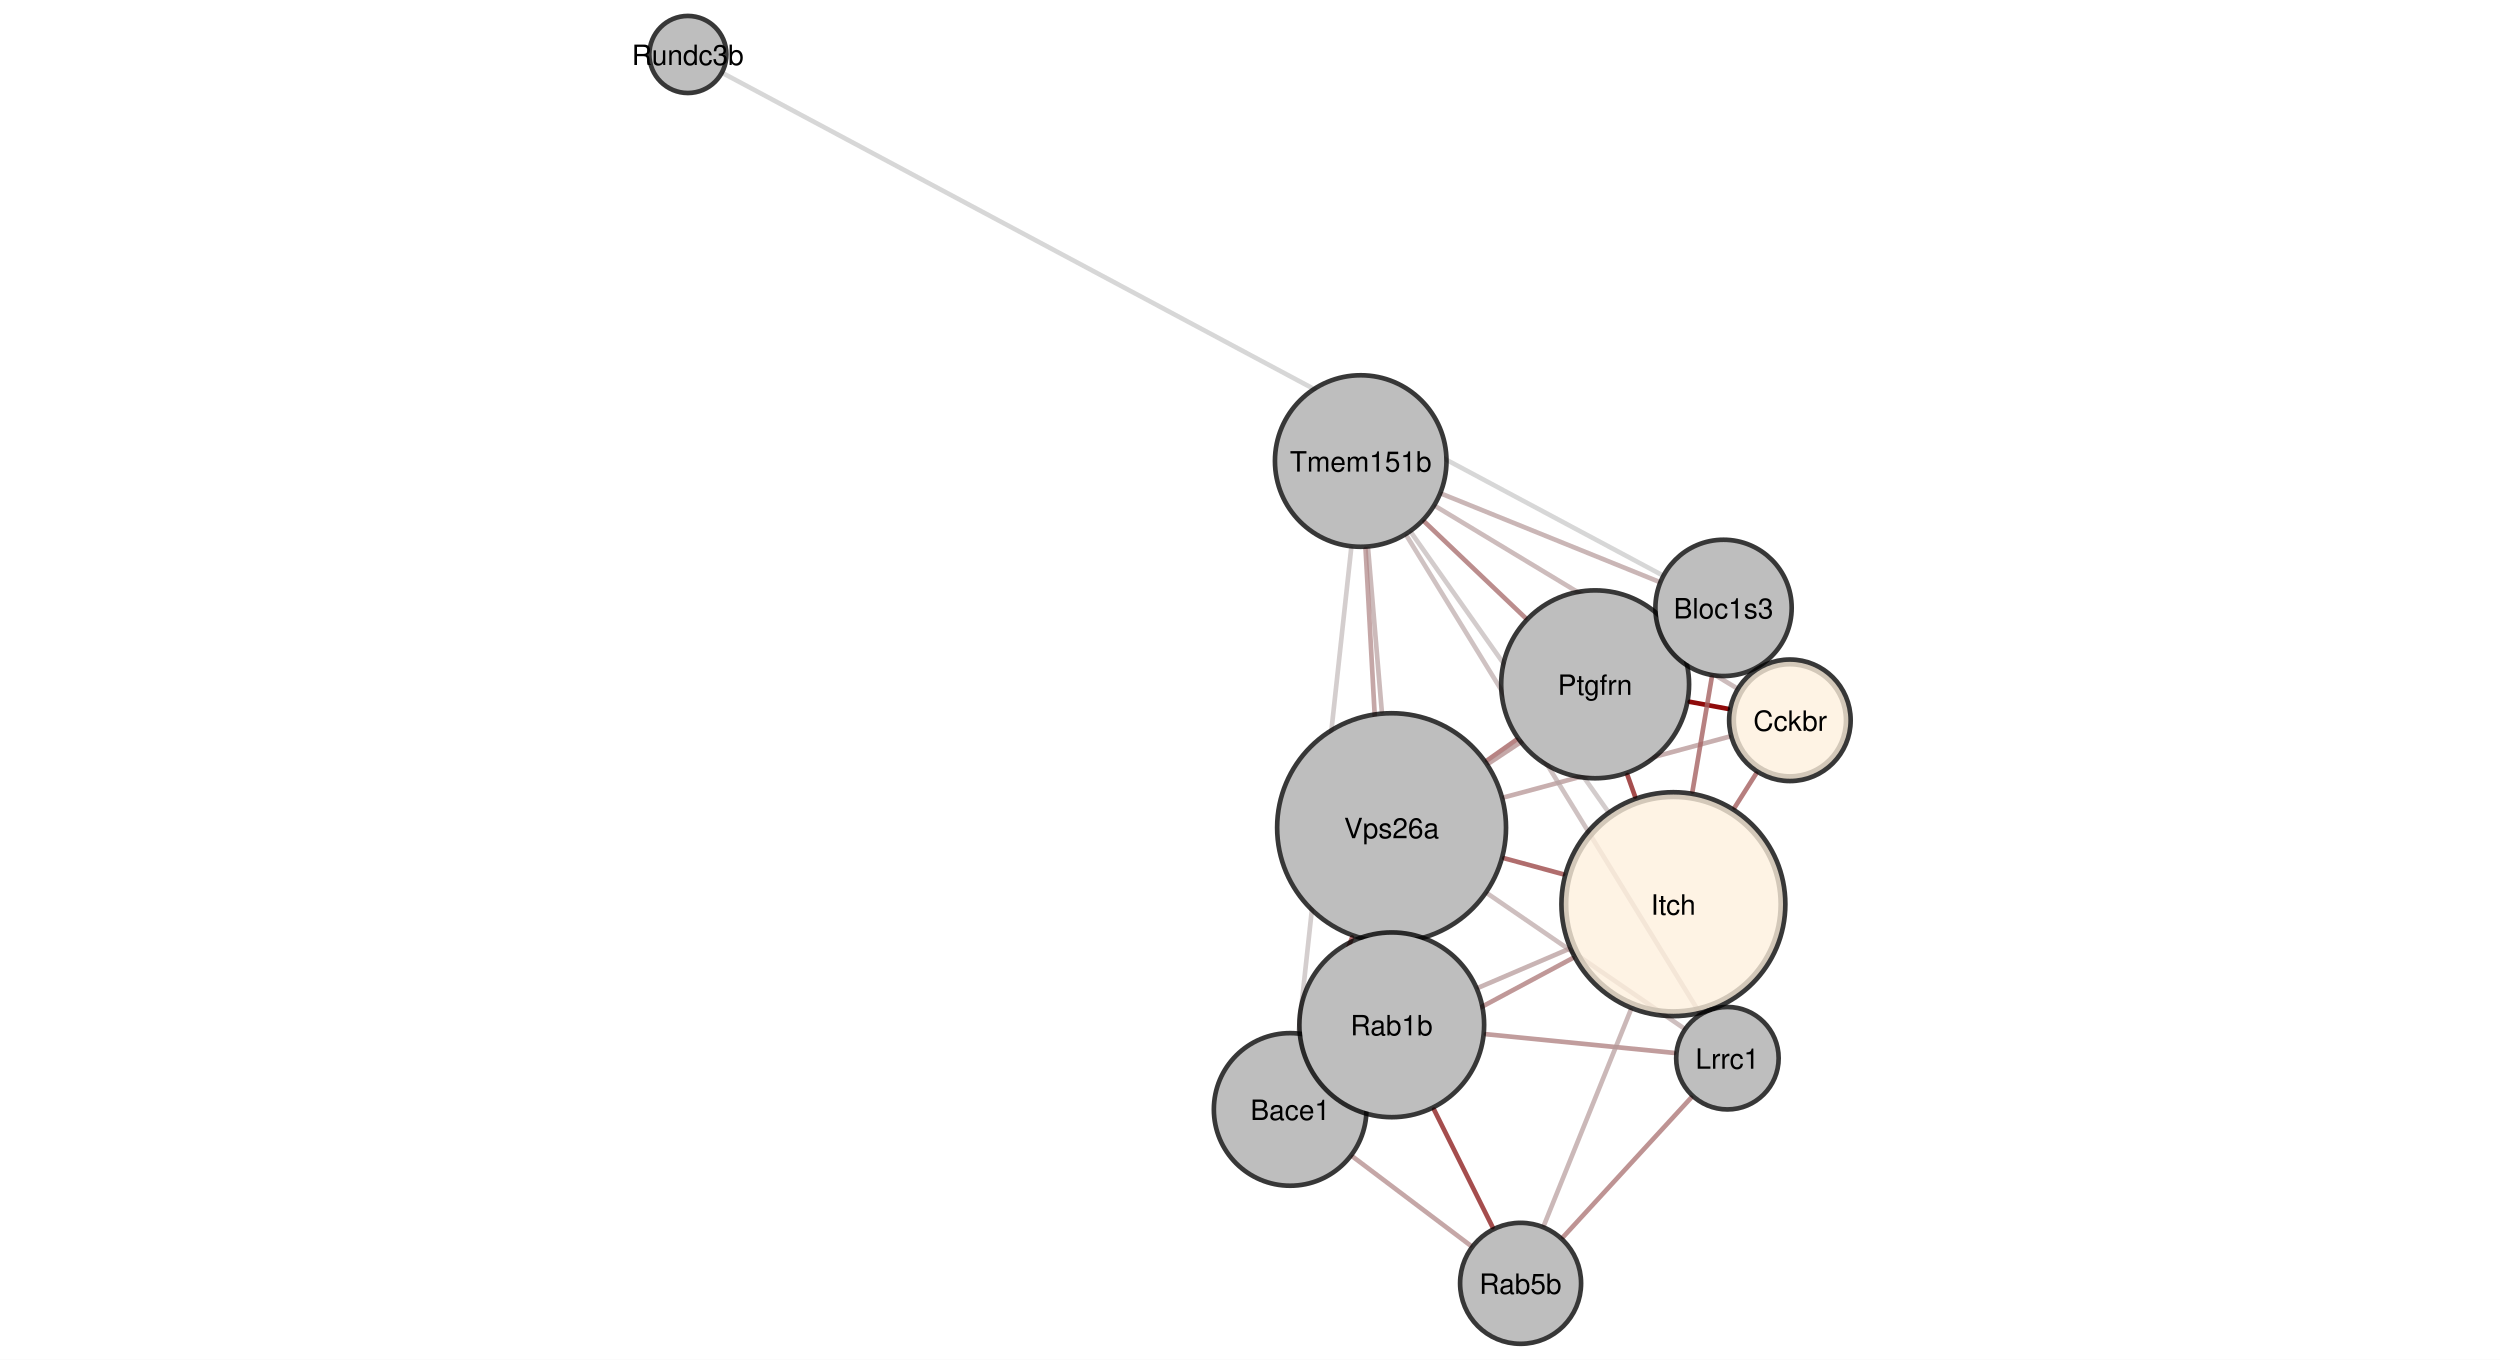
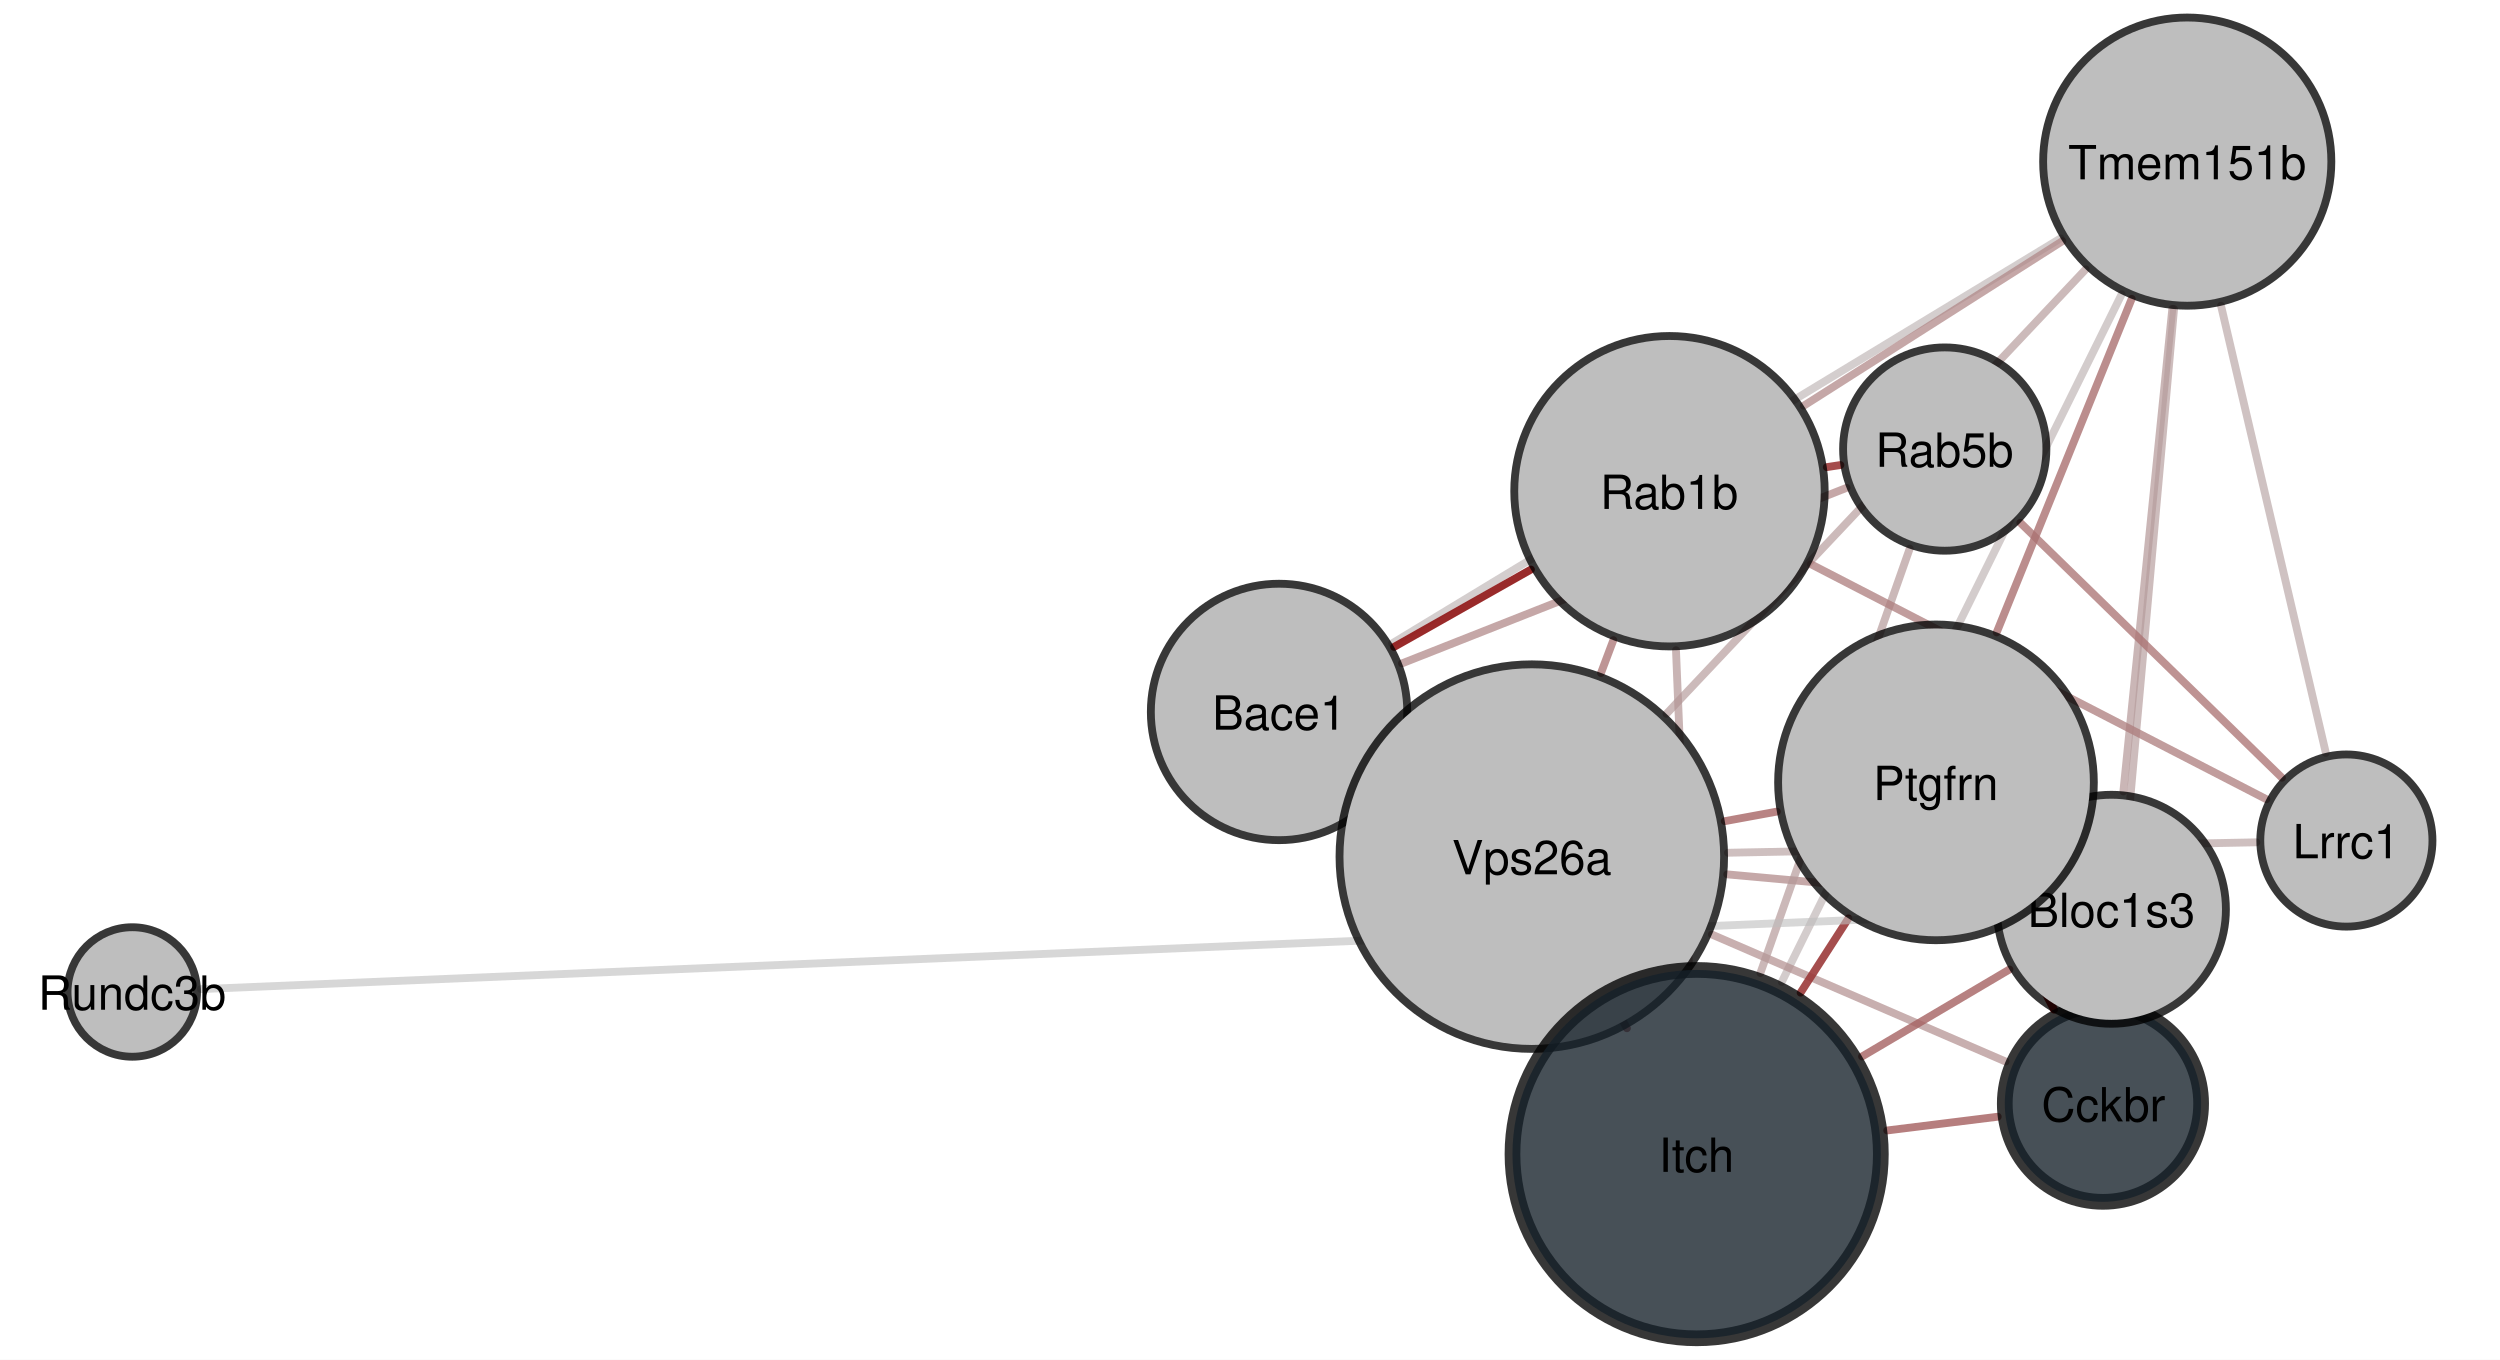
<svg xmlns="http://www.w3.org/2000/svg" version="1.1" baseProfile="full" x="0px" y="0px" width="877px" height="477px" viewBox="0 0 877 477">
  <g stroke-linejoin="miter" stroke-dashoffset="0" stroke-dasharray="none" stroke-width="1" stroke-miterlimit="10" stroke-linecap="square">
    <g fill-opacity="1" fill-rule="nonzero" stroke="none" fill="#ffffff">
      <path d="M 0 0 L 877 0 L 877 477 L 0 477 L 0 0 z" />
    </g>
-     <g transform="matrix(0.8192827, 0, 0, 0.8192827, 515.1033, 278.5868)">
+     <g transform="matrix(1.376596, 0, 0, 1.376596, 603.9496, 269.5548)">
+       <g stroke-linejoin="round" stroke-width="2" stroke-linecap="round" fill="none" stroke-opacity="0.69" stroke="#b39696">
+         <path d="M 114.845 -117.1 L 102.373 5.876" />
+       </g>
+     </g>
+     <g transform="matrix(1.376596, 0, 0, 1.376596, 603.9496, 269.5548)">
+       <g stroke-linejoin="round" stroke-width="2" stroke-linecap="round" fill="none" stroke-opacity="0.631" stroke="#bbb2b2">
+         <path d="M 86.391 -135.079 L -83.986 -31.836" />
+       </g>
+     </g>
+     <g transform="matrix(1.376596, 0, 0, 1.376596, 603.9496, 269.5548)">
+       <g stroke-linejoin="round" stroke-width="2" stroke-linecap="round" fill="none" stroke-opacity="0.678" stroke="#b59c9c">
+         <path d="M 115.289 -117.057 L 99.578 58.526" />
+       </g>
+     </g>
+     <g transform="matrix(1.376596, 0, 0, 1.376596, 603.9496, 269.5548)">
+       <g stroke-linejoin="round" stroke-width="2" stroke-linecap="round" fill="none" stroke-opacity="0.682" stroke="#b49a9a">
+         <path d="M 92.771 -127.185 L -14.07 -13.895" />
+       </g>
+     </g>
+     <g transform="matrix(1.376596, 0, 0, 1.376596, 603.9496, 269.5548)">
+       <g stroke-linejoin="round" stroke-width="2" stroke-linecap="round" fill="none" stroke-opacity="0.776" stroke="#a86d6d">
+         <path d="M 70.089 -34.656 L 104.498 -119.663" />
+       </g>
+     </g>
+     <g transform="matrix(1.376596, 0, 0, 1.376596, 603.9496, 269.5548)">
+       <g stroke-linejoin="round" stroke-width="2" stroke-linecap="round" fill="none" stroke-opacity="0.725" stroke="#af8686">
+         <path d="M 20.918 -92.413 L 86.831 -134.371" />
+       </g>
+     </g>
+     <g transform="matrix(1.376596, 0, 0, 1.376596, 603.9496, 269.5548)">
+       <g stroke-linejoin="round" stroke-width="2" stroke-linecap="round" fill="none" stroke-opacity="0.639" stroke="#baafaf">
+         <path d="M 15.319 54.426 L 101.936 -120.812" />
+       </g>
+     </g>
+     <g transform="matrix(1.376596, 0, 0, 1.376596, 603.9496, 269.5548)">
+       <g stroke-linejoin="round" stroke-width="2" stroke-linecap="round" fill="none" stroke-opacity="0.663" stroke="#b7a3a3">
+         <path d="M 153.969 -3.948 L 127.259 -117.902" />
+       </g>
+     </g>
+     <g transform="matrix(1.376596, 0, 0, 1.376596, 603.9496, 269.5548)">
      <g stroke-linejoin="round" stroke-width="2" stroke-linecap="round" fill="none" stroke-opacity="0.839" stroke="#a04f4f">
-         <path d="M -64.901 103.319 L -49.813 61.399" />
-       </g>
-     </g>
-     <g transform="matrix(0.8192827, 0, 0, 0.8192827, 515.1033, 278.5868)">
+         <path d="M -83.56 2.341 L -91.769 -2.358" />
+       </g>
+     </g>
+     <g transform="matrix(1.376596, 0, 0, 1.376596, 603.9496, 269.5548)">
      <g stroke-linejoin="round" stroke-width="2" stroke-linecap="round" fill="none" stroke-opacity="0.941" stroke="#931d1d">
-         <path d="M -63.965 124.721 L -50.434 113.449" />
-       </g>
-     </g>
-     <g transform="matrix(0.8192827, 0, 0, 0.8192827, 515.1033, 278.5868)">
+         <path d="M -48.594 -50.677 L -83.471 -30.958" />
+       </g>
+     </g>
+     <g transform="matrix(1.376596, 0, 0, 1.376596, 603.9496, 269.5548)">
      <g stroke-linejoin="round" stroke-width="2" stroke-linecap="round" fill="none" stroke-opacity="0.753" stroke="#ab7777">
-         <path d="M 44.65 70.213 L -46.623 119.102" />
-       </g>
-     </g>
-     <g transform="matrix(0.8192827, 0, 0, 0.8192827, 515.1033, 278.5868)">
-       <g stroke-linejoin="round" stroke-width="2" stroke-linecap="round" fill="none" stroke-opacity="0.631" stroke="#bbb2b2">
-         <path d="M -50.175 -105.136 L -72.662 101.527" />
-       </g>
-     </g>
-     <g transform="matrix(0.8192827, 0, 0, 0.8192827, 515.1033, 278.5868)">
+         <path d="M -39.964 62.718 L -89.663 10.093" />
+       </g>
+     </g>
+     <g transform="matrix(1.376596, 0, 0, 1.376596, 603.9496, 269.5548)">
      <g stroke-linejoin="round" stroke-width="2" stroke-linecap="round" fill="none" stroke-opacity="0.725" stroke="#af8686">
-         <path d="M 0.886 193.251 L -49.428 155.283" />
-       </g>
-     </g>
-     <g transform="matrix(0.8192827, 0, 0, 0.8192827, 515.1033, 278.5868)">
+         <path d="M 31.835 -71.496 L -81.465 -26.754" />
+       </g>
+     </g>
+     <g transform="matrix(1.376596, 0, 0, 1.376596, 603.9496, 269.5548)">
+       <g stroke-linejoin="round" stroke-width="2" stroke-linecap="round" fill="none" stroke-opacity="0.706" stroke="#b18e8e">
+         <path d="M 72.373 74.71 L -2.484 42.331" />
+       </g>
+     </g>
+     <g transform="matrix(1.376596, 0, 0, 1.376596, 603.9496, 269.5548)">
+       <g stroke-linejoin="round" stroke-width="2" stroke-linecap="round" fill="none" stroke-opacity="0.984" stroke="#8d0808">
+         <path d="M 73.631 40.14 L 84.712 61.462" />
+       </g>
+     </g>
+     <g transform="matrix(1.376596, 0, 0, 1.376596, 603.9496, 269.5548)">
+       <g stroke-linejoin="round" stroke-width="2" stroke-linecap="round" fill="none" stroke-opacity="0.804" stroke="#a45f5f">
+         <path d="M 42.197 92.263 L 70.359 88.765" />
+       </g>
+     </g>
+     <g transform="matrix(1.376596, 0, 0, 1.376596, 603.9496, 269.5548)">
      <g stroke-linejoin="round" stroke-width="2" stroke-linecap="round" fill="none" stroke-opacity="0.796" stroke="#a66464">
-         <path d="M 20.568 -23.288 L 8.001 -14.437" />
-       </g>
-     </g>
-     <g transform="matrix(0.8192827, 0, 0, 0.8192827, 515.1033, 278.5868)">
+         <path d="M 14.073 11.008 L 0.802 13.446" />
+       </g>
+     </g>
+     <g transform="matrix(1.376596, 0, 0, 1.376596, 603.9496, 269.5548)">
      <g stroke-linejoin="round" stroke-width="2" stroke-linecap="round" fill="none" stroke-opacity="0.761" stroke="#aa7474">
-         <path d="M -32.841 58.212 L -32.835 64.353" />
-       </g>
-     </g>
-     <g transform="matrix(0.8192827, 0, 0, 0.8192827, 515.1033, 278.5868)">
+         <path d="M -27.59 -32.687 L -30.747 -24.308" />
+       </g>
+     </g>
+     <g transform="matrix(1.376596, 0, 0, 1.376596, 603.9496, 269.5548)">
      <g stroke-linejoin="round" stroke-width="2" stroke-linecap="round" fill="none" stroke-opacity="0.835" stroke="#a05050">
-         <path d="M 40.561 34.288 L 15.375 27.452" />
-       </g>
-     </g>
-     <g transform="matrix(0.8192827, 0, 0, 0.8192827, 515.1033, 278.5868)">
+         <path d="M -30.083 55.492 L -24.141 66.215" />
+       </g>
+     </g>
+     <g transform="matrix(1.376596, 0, 0, 1.376596, 603.9496, 269.5548)">
      <g stroke-linejoin="round" stroke-width="2" stroke-linecap="round" fill="none" stroke-opacity="0.671" stroke="#b69f9f">
-         <path d="M 92.012 100.087 L 8.343 42.651" />
-       </g>
-     </g>
-     <g transform="matrix(0.8192827, 0, 0, 0.8192827, 515.1033, 278.5868)">
-       <g stroke-linejoin="round" stroke-width="2" stroke-linecap="round" fill="none" stroke-opacity="0.682" stroke="#b49a9a">
-         <path d="M -42.93 -105.047 L -37.073 -35.47" />
-       </g>
-     </g>
-     <g transform="matrix(0.8192827, 0, 0, 0.8192827, 515.1033, 278.5868)">
+         <path d="M 136.272 18.836 L 1.615 21.494" />
+       </g>
+     </g>
+     <g transform="matrix(1.376596, 0, 0, 1.376596, 603.9496, 269.5548)">
      <g stroke-linejoin="round" stroke-width="2" stroke-linecap="round" fill="none" stroke-opacity="0.722" stroke="#af8787">
-         <path d="M 84.097 -63.091 L 8.812 -13.248" />
-       </g>
-     </g>
-     <g transform="matrix(0.8192827, 0, 0, 0.8192827, 515.1033, 278.5868)">
-       <g stroke-linejoin="round" stroke-width="2" stroke-linecap="round" fill="none" stroke-opacity="0.706" stroke="#b18e8e">
-         <path d="M 111.588 -24.591 L 15.398 1.339" />
-       </g>
-     </g>
-     <g transform="matrix(0.8192827, 0, 0, 0.8192827, 515.1033, 278.5868)">
+         <path d="M 69.275 33.169 L 1.42 27.005" />
+       </g>
+     </g>
+     <g transform="matrix(1.376596, 0, 0, 1.376596, 603.9496, 269.5548)">
+       <g stroke-linejoin="round" stroke-width="2" stroke-linecap="round" fill="none" stroke-opacity="0.8" stroke="#a56262">
+         <path d="M 35.775 73.417 L 73.341 51.24" />
+       </g>
+     </g>
+     <g transform="matrix(1.376596, 0, 0, 1.376596, 603.9496, 269.5548)">
+       <g stroke-linejoin="round" stroke-width="2" stroke-linecap="round" fill="none" stroke-opacity="0.686" stroke="#b49898">
+         <path d="M 9.878 52.134 L 47.927 -56" />
+       </g>
+     </g>
+     <g transform="matrix(1.376596, 0, 0, 1.376596, 603.9496, 269.5548)">
+       <g stroke-linejoin="round" stroke-width="2" stroke-linecap="round" fill="none" stroke-opacity="0.886" stroke="#9a3737">
+         <path d="M 32.305 38.223 L 20.123 57.148" />
+       </g>
+     </g>
+     <g transform="matrix(1.376596, 0, 0, 1.376596, 603.9496, 269.5548)">
      <g stroke-linejoin="round" stroke-width="2" stroke-linecap="round" fill="none" stroke-opacity="0.698" stroke="#b29393">
-         <path d="M 4.472 82.797 L 42.805 66.376" />
-       </g>
-     </g>
-     <g transform="matrix(0.8192827, 0, 0, 0.8192827, 515.1033, 278.5868)">
+         <path d="M -11.63 -30.117 L -8.37 49.401" />
+       </g>
+     </g>
+     <g transform="matrix(1.376596, 0, 0, 1.376596, 603.9496, 269.5548)">
+       <g stroke-linejoin="round" stroke-width="2" stroke-linecap="round" fill="none" stroke-opacity="1" stroke="#8b0000">
+         <path d="M 88.023 27.722 L 74.878 18.212" />
+       </g>
+     </g>
+     <g transform="matrix(1.376596, 0, 0, 1.376596, 603.9496, 269.5548)">
+       <g stroke-linejoin="round" stroke-width="2" stroke-linecap="round" fill="none" stroke-opacity="0.608" stroke="#bebebe">
+         <path d="M -387.53 56.245 L 69.177 37.159" />
+       </g>
+     </g>
+     <g transform="matrix(1.376596, 0, 0, 1.376596, 603.9496, 269.5548)">
+       <g stroke-linejoin="round" stroke-width="2" stroke-linecap="round" fill="none" stroke-opacity="0.765" stroke="#aa7272">
+         <path d="M 142.779 2.374 L 76.12 -62.599" />
+       </g>
+     </g>
+     <g transform="matrix(1.376596, 0, 0, 1.376596, 603.9496, 269.5548)">
      <g stroke-linejoin="round" stroke-width="2" stroke-linecap="round" fill="none" stroke-opacity="0.745" stroke="#ac7c7c">
-         <path d="M 7.549 102.781 L 88.098 110.796" />
-       </g>
-     </g>
-     <g transform="matrix(0.8192827, 0, 0, 0.8192827, 515.1033, 278.5868)">
-       <g stroke-linejoin="round" stroke-width="2" stroke-linecap="round" fill="none" stroke-opacity="0.725" stroke="#af8686">
-         <path d="M -35.035 58.273 L -44.021 -104.971" />
-       </g>
-     </g>
-     <g transform="matrix(0.8192827, 0, 0, 0.8192827, 515.1033, 278.5868)">
+         <path d="M 22.746 -52.038 L 138.822 7.865" />
+       </g>
+     </g>
+     <g transform="matrix(1.376596, 0, 0, 1.376596, 603.9496, 269.5548)">
      <g stroke-linejoin="round" stroke-width="2" stroke-linecap="round" fill="none" stroke-opacity="0.886" stroke="#9a3737">
-         <path d="M -14.717 135.061 L 10.36 185.378" />
-       </g>
-     </g>
-     <g transform="matrix(0.8192827, 0, 0, 0.8192827, 515.1033, 278.5868)">
-       <g stroke-linejoin="round" stroke-width="2" stroke-linecap="round" fill="none" stroke-opacity="0.984" stroke="#8d0808">
-         <path d="M 94.816 -39.539 L 111.106 -36.53" />
-       </g>
-     </g>
-     <g transform="matrix(0.8192827, 0, 0, 0.8192827, 515.1033, 278.5868)">
-       <g stroke-linejoin="round" stroke-width="2" stroke-linecap="round" fill="none" stroke-opacity="0.804" stroke="#a45f5f">
-         <path d="M 113.978 5.772 L 123.213 -8.802" />
-       </g>
-     </g>
-     <g transform="matrix(0.8192827, 0, 0, 0.8192827, 515.1033, 278.5868)">
-       <g stroke-linejoin="round" stroke-width="2" stroke-linecap="round" fill="none" stroke-opacity="0.678" stroke="#b59c9c">
-         <path d="M -13.808 -123.131 L 114.549 -45.593" />
-       </g>
-     </g>
-     <g transform="matrix(0.8192827, 0, 0, 0.8192827, 515.1033, 278.5868)">
-       <g stroke-linejoin="round" stroke-width="2" stroke-linecap="round" fill="none" stroke-opacity="0.639" stroke="#baafaf">
-         <path d="M 59.574 7.124 L -24.348 -111.814" />
-       </g>
-     </g>
-     <g transform="matrix(0.8192827, 0, 0, 0.8192827, 515.1033, 278.5868)">
-       <g stroke-linejoin="round" stroke-width="2" stroke-linecap="round" fill="none" stroke-opacity="0.8" stroke="#a56262">
-         <path d="M 95.954 -1.141 L 104.223 -49.996" />
-       </g>
-     </g>
-     <g transform="matrix(0.8192827, 0, 0, 0.8192827, 515.1033, 278.5868)">
-       <g stroke-linejoin="round" stroke-width="2" stroke-linecap="round" fill="none" stroke-opacity="0.686" stroke="#b49898">
-         <path d="M 69.495 92.495 L 32.415 184.504" />
-       </g>
-     </g>
-     <g transform="matrix(0.8192827, 0, 0, 0.8192827, 515.1033, 278.5868)">
-       <g stroke-linejoin="round" stroke-width="2" stroke-linecap="round" fill="none" stroke-opacity="0.886" stroke="#9a3737">
-         <path d="M 68.101 -8.187 L 71.375 1.007" />
-       </g>
-     </g>
-     <g transform="matrix(0.8192827, 0, 0, 0.8192827, 515.1033, 278.5868)">
-       <g stroke-linejoin="round" stroke-width="2" stroke-linecap="round" fill="none" stroke-opacity="0.608" stroke="#bebebe">
-         <path d="M -318.757 -308.468 L 82.644 -93.972" />
-       </g>
-     </g>
-     <g transform="matrix(0.8192827, 0, 0, 0.8192827, 515.1033, 278.5868)">
-       <g stroke-linejoin="round" stroke-width="2" stroke-linecap="round" fill="none" stroke-opacity="0.765" stroke="#aa7272">
-         <path d="M 95.403 129.956 L 40.56 189.646" />
-       </g>
-     </g>
-     <g transform="matrix(0.8192827, 0, 0, 0.8192827, 515.1033, 278.5868)">
-       <g stroke-linejoin="round" stroke-width="2" stroke-linecap="round" fill="none" stroke-opacity="0.69" stroke="#b39696">
-         <path d="M -11.13 -128.482 L 81.287 -91.073" />
-       </g>
-     </g>
-     <g transform="matrix(0.8192827, 0, 0, 0.8192827, 515.1033, 278.5868)">
-       <g stroke-linejoin="round" stroke-width="2" stroke-linecap="round" fill="none" stroke-opacity="0.776" stroke="#a86d6d">
-         <path d="M 24.424 -75.461 L -18.782 -116.618" />
-       </g>
-     </g>
-     <g transform="matrix(0.8192827, 0, 0, 0.8192827, 515.1033, 278.5868)">
-       <g stroke-linejoin="round" stroke-width="2" stroke-linecap="round" fill="none" stroke-opacity="0.663" stroke="#b7a3a3">
-         <path d="M 98.919 93.522 L -26.356 -110.491" />
-       </g>
-     </g>
-     <g transform="matrix(0.8192827, 0, 0, 0.8192827, 515.1033, 278.5868)">
-       <g stroke-linejoin="round" stroke-width="2" stroke-linecap="round" fill="none" stroke-opacity="1" stroke="#8b0000">
-         <path d="M 89.702 -68.11 L 83.328 -64.317" />
-       </g>
-     </g>
-     <g transform="matrix(0.8192827, 0, 0, 0.8192827, 515.1033, 278.5868)">
-       <g stroke-linejoin="round" stroke-width="4" stroke-linecap="round" fill="none" stroke-opacity="0.784" stroke="#000000">
-         <path d="M -44.634 135 C -44.634 152.492 -58.813 166.671 -76.305 166.671 C -93.796 166.671 -107.976 152.492 -107.976 135 C -107.976 117.509 -93.796 103.329 -76.305 103.329 C -58.813 103.329 -44.634 117.509 -44.634 135 z" />
-       </g>
-     </g>
-     <g transform="matrix(0.8192827, 0, 0, 0.8192827, 515.1033, 278.5868)">
-       <g fill-opacity="1" fill-rule="nonzero" stroke="none" fill="#bebebe">
-         <path d="M -44.634 135 C -44.634 152.492 -58.813 166.671 -76.305 166.671 C -93.796 166.671 -107.976 152.492 -107.976 135 C -107.976 117.509 -93.796 103.329 -76.305 103.329 C -58.813 103.329 -44.634 117.509 -44.634 135 z" />
-       </g>
-     </g>
-     <g transform="matrix(0.8192827, 0, 0, 0.8192827, 438.6499, 392.8913)">
+         <path d="M 26.795 -76.774 L 30.264 -77.305" />
+       </g>
+     </g>
+     <g transform="matrix(1.376596, 0, 0, 1.376596, 603.9496, 269.5548)">
+       <g stroke-linejoin="round" stroke-width="4" stroke-linecap="round" fill="none" stroke-opacity="0.784" stroke="#000000">
+         <path d="M 154.371 -154.627 C 154.371 -134.9 138.378 -118.907 118.651 -118.907 C 98.923 -118.907 82.93 -134.9 82.93 -154.627 C 82.93 -174.355 98.923 -190.347 118.651 -190.347 C 138.378 -190.347 154.371 -174.355 154.371 -154.627 z" />
+       </g>
+     </g>
+     <g transform="matrix(1.376596, 0, 0, 1.376596, 603.9496, 269.5548)">
+       <g fill-opacity="1" fill-rule="nonzero" stroke="none" fill="#bebebe">
+         <path d="M 154.371 -154.627 C 154.371 -134.9 138.378 -118.907 118.651 -118.907 C 98.923 -118.907 82.93 -134.9 82.93 -154.627 C 82.93 -174.355 98.923 -190.347 118.651 -190.347 C 138.378 -190.347 154.371 -174.355 154.371 -154.627 z" />
+       </g>
+     </g>
+     <g transform="matrix(1.376596, 0, 0, 1.376596, 725.5098, 62.91439)">
+       <text fill-opacity="1" font-style="normal" font-family="Helvetica" font-weight="normal" stroke="none" fill="#000000" font-size="12" x="0" y="0">Tmem151b</text>
+     </g>
+     <g transform="matrix(1.376596, 0, 0, 1.376596, 603.9496, 269.5548)">
+       <g stroke-linejoin="round" stroke-width="4" stroke-linecap="round" fill="none" stroke-opacity="0.784" stroke="#000000">
+         <path d="M -81.111 -14.387 C -81.111 3.105 -95.291 17.285 -112.782 17.285 C -130.274 17.285 -144.454 3.105 -144.454 -14.387 C -144.454 -31.878 -130.274 -46.058 -112.782 -46.058 C -95.291 -46.058 -81.111 -31.878 -81.111 -14.387 z" />
+       </g>
+     </g>
+     <g transform="matrix(1.376596, 0, 0, 1.376596, 603.9496, 269.5548)">
+       <g fill-opacity="1" fill-rule="nonzero" stroke="none" fill="#bebebe">
+         <path d="M -81.111 -14.387 C -81.111 3.105 -95.291 17.285 -112.782 17.285 C -130.274 17.285 -144.454 3.105 -144.454 -14.387 C -144.454 -31.878 -130.274 -46.058 -112.782 -46.058 C -95.291 -46.058 -81.111 -31.878 -81.111 -14.387 z" />
+       </g>
+     </g>
+     <g transform="matrix(1.376596, 0, 0, 1.376596, 425.2742, 255.9692)">
      <text fill-opacity="1" font-style="normal" font-family="Helvetica" font-weight="normal" stroke="none" fill="#000000" font-size="12" x="0" y="0">Bace1</text>
    </g>
-     <g transform="matrix(0.8192827, 0, 0, 0.8192827, 515.1033, 278.5868)">
-       <g stroke-linejoin="round" stroke-width="4" stroke-linecap="round" fill="none" stroke-opacity="0.784" stroke="#000000">
-         <path d="M 15.121 14.353 C 15.121 40.863 -6.369 62.353 -32.879 62.353 C -59.389 62.353 -80.879 40.863 -80.879 14.353 C -80.879 -12.156 -59.389 -33.647 -32.879 -33.647 C -6.369 -33.647 15.121 -12.156 15.121 14.353 z" />
-       </g>
-     </g>
-     <g transform="matrix(0.8192827, 0, 0, 0.8192827, 515.1033, 278.5868)">
-       <g fill-opacity="1" fill-rule="nonzero" stroke="none" fill="#bebebe">
-         <path d="M 15.121 14.353 C 15.121 40.863 -6.369 62.353 -32.879 62.353 C -59.389 62.353 -80.879 40.863 -80.879 14.353 C -80.879 -12.156 -59.389 -33.647 -32.879 -33.647 C -6.369 -33.647 15.121 -12.156 15.121 14.353 z" />
-       </g>
-     </g>
-     <g transform="matrix(0.8192827, 0, 0, 0.8192827, 471.4941, 294.0475)">
+     <g transform="matrix(1.376596, 0, 0, 1.376596, 603.9496, 269.5548)">
+       <g stroke-linejoin="round" stroke-width="4" stroke-linecap="round" fill="none" stroke-opacity="0.784" stroke="#000000">
+         <path d="M 122.187 85.435 C 122.187 99.252 110.986 110.452 97.17 110.452 C 83.353 110.452 72.153 99.252 72.153 85.435 C 72.153 71.619 83.353 60.418 97.17 60.418 C 110.986 60.418 122.187 71.619 122.187 85.435 z" />
+       </g>
+     </g>
+     <g transform="matrix(1.376596, 0, 0, 1.376596, 603.9496, 269.5548)">
+       <g fill-opacity="0.784" fill-rule="nonzero" stroke="none" fill="#152129">
+         <path d="M 122.187 85.435 C 122.187 99.252 110.986 110.452 97.17 110.452 C 83.353 110.452 72.153 99.252 72.153 85.435 C 72.153 71.619 83.353 60.418 97.17 60.418 C 110.986 60.418 122.187 71.619 122.187 85.435 z" />
+       </g>
+     </g>
+     <g transform="matrix(1.376596, 0, 0, 1.376596, 716.1449, 393.3837)">
+       <text fill-opacity="1" font-style="normal" font-family="Helvetica" font-weight="normal" stroke="none" fill="#000000" font-size="12" x="0" y="0">Cckbr</text>
+     </g>
+     <g transform="matrix(1.376596, 0, 0, 1.376596, 603.9496, 269.5548)">
+       <g stroke-linejoin="round" stroke-width="4" stroke-linecap="round" fill="none" stroke-opacity="0.784" stroke="#000000">
+         <path d="M -0.375 22.481 C -0.375 48.99 -21.866 70.481 -48.375 70.481 C -74.885 70.481 -96.375 48.99 -96.375 22.481 C -96.375 -4.029 -74.885 -25.519 -48.375 -25.519 C -21.866 -25.519 -0.375 -4.029 -0.375 22.481 z" />
+       </g>
+     </g>
+     <g transform="matrix(1.376596, 0, 0, 1.376596, 603.9496, 269.5548)">
+       <g fill-opacity="1" fill-rule="nonzero" stroke="none" fill="#bebebe">
+         <path d="M -0.375 22.481 C -0.375 48.99 -21.866 70.481 -48.375 70.481 C -74.885 70.481 -96.375 48.99 -96.375 22.481 C -96.375 -4.029 -74.885 -25.519 -48.375 -25.519 C -21.866 -25.519 -0.375 -4.029 -0.375 22.481 z" />
+       </g>
+     </g>
+     <g transform="matrix(1.376596, 0, 0, 1.376596, 509.3433, 306.7206)">
      <text fill-opacity="1" font-style="normal" font-family="Helvetica" font-weight="normal" stroke="none" fill="#000000" font-size="12" x="0" y="0">Vps26a</text>
    </g>
-     <g transform="matrix(0.8192827, 0, 0, 0.8192827, 515.1033, 278.5868)">
-       <g stroke-linejoin="round" stroke-width="4" stroke-linecap="round" fill="none" stroke-opacity="0.784" stroke="#000000">
-         <path d="M 5.748 98.765 C 5.748 120.058 -11.513 137.319 -32.805 137.319 C -54.098 137.319 -71.359 120.058 -71.359 98.765 C -71.359 77.473 -54.098 60.212 -32.805 60.212 C -11.513 60.212 5.748 77.473 5.748 98.765 z" />
-       </g>
-     </g>
-     <g transform="matrix(0.8192827, 0, 0, 0.8192827, 515.1033, 278.5868)">
-       <g fill-opacity="1" fill-rule="nonzero" stroke="none" fill="#bebebe">
-         <path d="M 5.748 98.765 C 5.748 120.058 -11.513 137.319 -32.805 137.319 C -54.098 137.319 -71.359 120.058 -71.359 98.765 C -71.359 77.473 -54.098 60.212 -32.805 60.212 C -11.513 60.212 5.748 77.473 5.748 98.765 z" />
-       </g>
-     </g>
-     <g transform="matrix(0.8192827, 0, 0, 0.8192827, 473.7409, 363.2046)">
+     <g transform="matrix(1.376596, 0, 0, 1.376596, 603.9496, 269.5548)">
+       <g stroke-linejoin="round" stroke-width="4" stroke-linecap="round" fill="none" stroke-opacity="0.784" stroke="#000000">
+         <path d="M 40.57 98.294 C 40.57 124.216 19.557 145.229 -6.365 145.229 C -32.286 145.229 -53.3 124.216 -53.3 98.294 C -53.3 72.373 -32.286 51.359 -6.365 51.359 C 19.557 51.359 40.57 72.373 40.57 98.294 z" />
+       </g>
+     </g>
+     <g transform="matrix(1.376596, 0, 0, 1.376596, 603.9496, 269.5548)">
+       <g fill-opacity="0.784" fill-rule="nonzero" stroke="none" fill="#152129">
+         <path d="M 40.57 98.294 C 40.57 124.216 19.557 145.229 -6.365 145.229 C -32.286 145.229 -53.3 124.216 -53.3 98.294 C -53.3 72.373 -32.286 51.359 -6.365 51.359 C 19.557 51.359 40.57 72.373 40.57 98.294 z" />
+       </g>
+     </g>
+     <g transform="matrix(1.376596, 0, 0, 1.376596, 581.8749, 411.0853)">
+       <text fill-opacity="1" font-style="normal" font-family="Helvetica" font-weight="normal" stroke="none" fill="#000000" font-size="12" x="0" y="0">Itch</text>
+     </g>
+     <g transform="matrix(1.376596, 0, 0, 1.376596, 603.9496, 269.5548)">
+       <g stroke-linejoin="round" stroke-width="4" stroke-linecap="round" fill="none" stroke-opacity="0.784" stroke="#000000">
+         <path d="M 127.505 35.899 C 127.505 51.461 114.89 64.077 99.328 64.077 C 83.766 64.077 71.151 51.461 71.151 35.899 C 71.151 20.338 83.766 7.722 99.328 7.722 C 114.89 7.722 127.505 20.338 127.505 35.899 z" />
+       </g>
+     </g>
+     <g transform="matrix(1.376596, 0, 0, 1.376596, 603.9496, 269.5548)">
+       <g fill-opacity="1" fill-rule="nonzero" stroke="none" fill="#bebebe">
+         <path d="M 127.505 35.899 C 127.505 51.461 114.89 64.077 99.328 64.077 C 83.766 64.077 71.151 51.461 71.151 35.899 C 71.151 20.338 83.766 7.722 99.328 7.722 C 114.89 7.722 127.505 20.338 127.505 35.899 z" />
+       </g>
+     </g>
+     <g transform="matrix(1.376596, 0, 0, 1.376596, 711.2998, 325.1926)">
+       <text fill-opacity="1" font-style="normal" font-family="Helvetica" font-weight="normal" stroke="none" fill="#000000" font-size="12" x="0" y="0">Bloc1s3</text>
+     </g>
+     <g transform="matrix(1.376596, 0, 0, 1.376596, 603.9496, 269.5548)">
+       <g stroke-linejoin="round" stroke-width="4" stroke-linecap="round" fill="none" stroke-opacity="0.784" stroke="#000000">
+         <path d="M 93.847 3.558 C 93.847 25.222 76.285 42.785 54.621 42.785 C 32.956 42.785 15.394 25.222 15.394 3.558 C 15.394 -18.106 32.956 -35.668 54.621 -35.668 C 76.285 -35.668 93.847 -18.106 93.847 3.558 z" />
+       </g>
+     </g>
+     <g transform="matrix(1.376596, 0, 0, 1.376596, 603.9496, 269.5548)">
+       <g fill-opacity="1" fill-rule="nonzero" stroke="none" fill="#bebebe">
+         <path d="M 93.847 3.558 C 93.847 25.222 76.285 42.785 54.621 42.785 C 32.956 42.785 15.394 25.222 15.394 3.558 C 15.394 -18.106 32.956 -35.668 54.621 -35.668 C 76.285 -35.668 93.847 -18.106 93.847 3.558 z" />
+       </g>
+     </g>
+     <g transform="matrix(1.376596, 0, 0, 1.376596, 657.1038, 280.672)">
+       <text fill-opacity="1" font-style="normal" font-family="Helvetica" font-weight="normal" stroke="none" fill="#000000" font-size="12" x="0" y="0">Ptgfrn</text>
+     </g>
+     <g transform="matrix(1.376596, 0, 0, 1.376596, 603.9496, 269.5548)">
+       <g stroke-linejoin="round" stroke-width="4" stroke-linecap="round" fill="none" stroke-opacity="0.784" stroke="#000000">
+         <path d="M 180.139 18.383 C 180.139 29.945 170.766 39.319 159.204 39.319 C 147.641 39.319 138.268 29.945 138.268 18.383 C 138.268 6.82 147.641 -2.553 159.204 -2.553 C 170.766 -2.553 180.139 6.82 180.139 18.383 z" />
+       </g>
+     </g>
+     <g transform="matrix(1.376596, 0, 0, 1.376596, 603.9496, 269.5548)">
+       <g fill-opacity="1" fill-rule="nonzero" stroke="none" fill="#bebebe">
+         <path d="M 180.139 18.383 C 180.139 29.945 170.766 39.319 159.204 39.319 C 147.641 39.319 138.268 29.945 138.268 18.383 C 138.268 6.82 147.641 -2.553 159.204 -2.553 C 170.766 -2.553 180.139 6.82 180.139 18.383 z" />
+       </g>
+     </g>
+     <g transform="matrix(1.376596, 0, 0, 1.376596, 804.2908, 301.0795)">
+       <text fill-opacity="1" font-style="normal" font-family="Helvetica" font-weight="normal" stroke="none" fill="#000000" font-size="12" x="0" y="0">Lrrc1</text>
+     </g>
+     <g transform="matrix(1.376596, 0, 0, 1.376596, 603.9496, 269.5548)">
+       <g stroke-linejoin="round" stroke-width="4" stroke-linecap="round" fill="none" stroke-opacity="0.784" stroke="#000000">
+         <path d="M 81.757 -81.377 C 81.757 -67.624 70.608 -56.475 56.856 -56.475 C 43.103 -56.475 31.954 -67.624 31.954 -81.377 C 31.954 -95.129 43.103 -106.278 56.856 -106.278 C 70.608 -106.278 81.757 -95.129 81.757 -81.377 z" />
+       </g>
+     </g>
+     <g transform="matrix(1.376596, 0, 0, 1.376596, 603.9496, 269.5548)">
+       <g fill-opacity="1" fill-rule="nonzero" stroke="none" fill="#bebebe">
+         <path d="M 81.757 -81.377 C 81.757 -67.624 70.608 -56.475 56.856 -56.475 C 43.103 -56.475 31.954 -67.624 31.954 -81.377 C 31.954 -95.129 43.103 -106.278 56.856 -106.278 C 70.608 -106.278 81.757 -95.129 81.757 -81.377 z" />
+       </g>
+     </g>
+     <g transform="matrix(1.376596, 0, 0, 1.376596, 657.8779, 163.751)">
+       <text fill-opacity="1" font-style="normal" font-family="Helvetica" font-weight="normal" stroke="none" fill="#000000" font-size="12" x="0" y="0">Rab5b</text>
+     </g>
+     <g transform="matrix(1.376596, 0, 0, 1.376596, 603.9496, 269.5548)">
+       <g stroke-linejoin="round" stroke-width="4" stroke-linecap="round" fill="none" stroke-opacity="0.784" stroke="#000000">
+         <path d="M -389.514 56.975 C -389.514 65.536 -396.454 72.475 -405.014 72.475 C -413.575 72.475 -420.514 65.536 -420.514 56.975 C -420.514 48.415 -413.575 41.475 -405.014 41.475 C -396.454 41.475 -389.514 48.415 -389.514 56.975 z" />
+       </g>
+     </g>
+     <g transform="matrix(1.376596, 0, 0, 1.376596, 603.9496, 269.5548)">
+       <g fill-opacity="1" fill-rule="nonzero" stroke="none" fill="#bebebe">
+         <path d="M -389.514 56.975 C -389.514 65.536 -396.454 72.475 -405.014 72.475 C -413.575 72.475 -420.514 65.536 -420.514 56.975 C -420.514 48.415 -413.575 41.475 -405.014 41.475 C -396.454 41.475 -389.514 48.415 -389.514 56.975 z" />
+       </g>
+     </g>
+     <g transform="matrix(1.376596, 0, 0, 1.376596, 13.34592, 354.2057)">
+       <text fill-opacity="1" font-style="normal" font-family="Helvetica" font-weight="normal" stroke="none" fill="#000000" font-size="12" x="0" y="0">Rundc3b</text>
+     </g>
+     <g transform="matrix(1.376596, 0, 0, 1.376596, 603.9496, 269.5548)">
+       <g stroke-linejoin="round" stroke-width="4" stroke-linecap="round" fill="none" stroke-opacity="0.784" stroke="#000000">
+         <path d="M 25.262 -70.636 C 25.262 -49.343 8.001 -32.082 -13.292 -32.082 C -34.584 -32.082 -51.845 -49.343 -51.845 -70.636 C -51.845 -91.928 -34.584 -109.189 -13.292 -109.189 C 8.001 -109.189 25.262 -91.928 25.262 -70.636 z" />
+       </g>
+     </g>
+     <g transform="matrix(1.376596, 0, 0, 1.376596, 603.9496, 269.5548)">
+       <g fill-opacity="1" fill-rule="nonzero" stroke="none" fill="#bebebe">
+         <path d="M 25.262 -70.636 C 25.262 -49.343 8.001 -32.082 -13.292 -32.082 C -34.584 -32.082 -51.845 -49.343 -51.845 -70.636 C -51.845 -91.928 -34.584 -109.189 -13.292 -109.189 C 8.001 -109.189 25.262 -91.928 25.262 -70.636 z" />
+       </g>
+     </g>
+     <g transform="matrix(1.376596, 0, 0, 1.376596, 561.3131, 178.5365)">
      <text fill-opacity="1" font-style="normal" font-family="Helvetica" font-weight="normal" stroke="none" fill="#000000" font-size="12" x="0" y="0">Rab1b</text>
-     </g>
-     <g transform="matrix(0.8192827, 0, 0, 0.8192827, 515.1033, 278.5868)">
-       <g stroke-linejoin="round" stroke-width="4" stroke-linecap="round" fill="none" stroke-opacity="0.784" stroke="#000000">
-         <path d="M 162.691 -31.623 C 162.691 -17.807 151.49 -6.606 137.674 -6.606 C 123.857 -6.606 112.657 -17.807 112.657 -31.623 C 112.657 -45.44 123.857 -56.64 137.674 -56.64 C 151.49 -56.64 162.691 -45.44 162.691 -31.623 z" />
-       </g>
-     </g>
-     <g transform="matrix(0.8192827, 0, 0, 0.8192827, 515.1033, 278.5868)">
-       <g fill-opacity="0.784" fill-rule="nonzero" stroke="none" fill="#feefdd">
-         <path d="M 162.691 -31.623 C 162.691 -17.807 151.49 -6.606 137.674 -6.606 C 123.857 -6.606 112.657 -17.807 112.657 -31.623 C 112.657 -45.44 123.857 -56.64 137.674 -56.64 C 151.49 -56.64 162.691 -45.44 162.691 -31.623 z" />
-       </g>
-     </g>
-     <g transform="matrix(0.8192827, 0, 0, 0.8192827, 615.0605, 256.3797)">
-       <text fill-opacity="1" font-style="normal" font-family="Helvetica" font-weight="normal" stroke="none" fill="#000000" font-size="12" x="0" y="0">Cckbr</text>
-     </g>
-     <g transform="matrix(0.8192827, 0, 0, 0.8192827, 515.1033, 278.5868)">
-       <g stroke-linejoin="round" stroke-width="4" stroke-linecap="round" fill="none" stroke-opacity="0.784" stroke="#000000">
-         <path d="M 134.722 47.108 C 134.722 73.029 113.708 94.042 87.787 94.042 C 61.865 94.042 40.852 73.029 40.852 47.108 C 40.852 21.186 61.865 0.173 87.787 0.173 C 113.708 0.173 134.722 21.186 134.722 47.108 z" />
-       </g>
-     </g>
-     <g transform="matrix(0.8192827, 0, 0, 0.8192827, 515.1033, 278.5868)">
-       <g fill-opacity="0.784" fill-rule="nonzero" stroke="none" fill="#feefdd">
-         <path d="M 134.722 47.108 C 134.722 73.029 113.708 94.042 87.787 94.042 C 61.865 94.042 40.852 73.029 40.852 47.108 C 40.852 21.186 61.865 0.173 87.787 0.173 C 113.708 0.173 134.722 21.186 134.722 47.108 z" />
-       </g>
-     </g>
-     <g transform="matrix(0.8192827, 0, 0, 0.8192827, 579.1023, 320.8824)">
-       <text fill-opacity="1" font-style="normal" font-family="Helvetica" font-weight="normal" stroke="none" fill="#000000" font-size="12" x="0" y="0">Itch</text>
-     </g>
-     <g transform="matrix(0.8192827, 0, 0, 0.8192827, 515.1033, 278.5868)">
-       <g stroke-linejoin="round" stroke-width="4" stroke-linecap="round" fill="none" stroke-opacity="0.784" stroke="#000000">
-         <path d="M -318.691 -316.715 C -318.691 -308.155 -325.631 -301.215 -334.191 -301.215 C -342.752 -301.215 -349.691 -308.155 -349.691 -316.715 C -349.691 -325.276 -342.752 -332.215 -334.191 -332.215 C -325.631 -332.215 -318.691 -325.276 -318.691 -316.715 z" />
-       </g>
-     </g>
-     <g transform="matrix(0.8192827, 0, 0, 0.8192827, 515.1033, 278.5868)">
-       <g fill-opacity="1" fill-rule="nonzero" stroke="none" fill="#bebebe">
-         <path d="M -318.691 -316.715 C -318.691 -308.155 -325.631 -301.215 -334.191 -301.215 C -342.752 -301.215 -349.691 -308.155 -349.691 -316.715 C -349.691 -325.276 -342.752 -332.215 -334.191 -332.215 C -325.631 -332.215 -318.691 -325.276 -318.691 -316.715 z" />
-       </g>
-     </g>
-     <g transform="matrix(0.8192827, 0, 0, 0.8192827, 221.6288, 22.80862)">
-       <text fill-opacity="1" font-style="normal" font-family="Helvetica" font-weight="normal" stroke="none" fill="#000000" font-size="12" x="0" y="0">Rundc3b</text>
-     </g>
-     <g transform="matrix(0.8192827, 0, 0, 0.8192827, 515.1033, 278.5868)">
-       <g stroke-linejoin="round" stroke-width="4" stroke-linecap="round" fill="none" stroke-opacity="0.784" stroke="#000000">
-         <path d="M 47.261 209.455 C 47.261 223.208 36.112 234.357 22.359 234.357 C 8.606 234.357 -2.542 223.208 -2.542 209.455 C -2.542 195.703 8.606 184.554 22.359 184.554 C 36.112 184.554 47.261 195.703 47.261 209.455 z" />
-       </g>
-     </g>
-     <g transform="matrix(0.8192827, 0, 0, 0.8192827, 515.1033, 278.5868)">
-       <g fill-opacity="1" fill-rule="nonzero" stroke="none" fill="#bebebe">
-         <path d="M 47.261 209.455 C 47.261 223.208 36.112 234.357 22.359 234.357 C 8.606 234.357 -2.542 223.208 -2.542 209.455 C -2.542 195.703 8.606 184.554 22.359 184.554 C 36.112 184.554 47.261 195.703 47.261 209.455 z" />
-       </g>
-     </g>
-     <g transform="matrix(0.8192827, 0, 0, 0.8192827, 518.9363, 453.8912)">
-       <text fill-opacity="1" font-style="normal" font-family="Helvetica" font-weight="normal" stroke="none" fill="#000000" font-size="12" x="0" y="0">Rab5b</text>
-     </g>
-     <g transform="matrix(0.8192827, 0, 0, 0.8192827, 515.1033, 278.5868)">
-       <g stroke-linejoin="round" stroke-width="4" stroke-linecap="round" fill="none" stroke-opacity="0.784" stroke="#000000">
-         <path d="M -10.374 -142.635 C -10.374 -122.907 -26.367 -106.914 -46.094 -106.914 C -65.822 -106.914 -81.815 -122.907 -81.815 -142.635 C -81.815 -162.362 -65.822 -178.355 -46.094 -178.355 C -26.367 -178.355 -10.374 -162.362 -10.374 -142.635 z" />
-       </g>
-     </g>
-     <g transform="matrix(0.8192827, 0, 0, 0.8192827, 515.1033, 278.5868)">
-       <g fill-opacity="1" fill-rule="nonzero" stroke="none" fill="#bebebe">
-         <path d="M -10.374 -142.635 C -10.374 -122.907 -26.367 -106.914 -46.094 -106.914 C -65.822 -106.914 -81.815 -122.907 -81.815 -142.635 C -81.815 -162.362 -65.822 -178.355 -46.094 -178.355 C -26.367 -178.355 -10.374 -162.362 -10.374 -142.635 z" />
-       </g>
-     </g>
-     <g transform="matrix(0.8192827, 0, 0, 0.8192827, 452.4773, 165.4299)">
-       <text fill-opacity="1" font-style="normal" font-family="Helvetica" font-weight="normal" stroke="none" fill="#000000" font-size="12" x="0" y="0">Tmem151b</text>
-     </g>
-     <g transform="matrix(0.8192827, 0, 0, 0.8192827, 515.1033, 278.5868)">
-       <g stroke-linejoin="round" stroke-width="4" stroke-linecap="round" fill="none" stroke-opacity="0.784" stroke="#000000">
-         <path d="M 93.501 -47.026 C 93.501 -25.362 75.939 -7.8 54.275 -7.8 C 32.611 -7.8 15.048 -25.362 15.048 -47.026 C 15.048 -68.69 32.611 -86.252 54.275 -86.252 C 75.939 -86.252 93.501 -68.69 93.501 -47.026 z" />
-       </g>
-     </g>
-     <g transform="matrix(0.8192827, 0, 0, 0.8192827, 515.1033, 278.5868)">
-       <g fill-opacity="1" fill-rule="nonzero" stroke="none" fill="#bebebe">
-         <path d="M 93.501 -47.026 C 93.501 -25.362 75.939 -7.8 54.275 -7.8 C 32.611 -7.8 15.048 -25.362 15.048 -47.026 C 15.048 -68.69 32.611 -86.252 54.275 -86.252 C 75.939 -86.252 93.501 -68.69 93.501 -47.026 z" />
-       </g>
-     </g>
-     <g transform="matrix(0.8192827, 0, 0, 0.8192827, 546.4547, 243.7604)">
-       <text fill-opacity="1" font-style="normal" font-family="Helvetica" font-weight="normal" stroke="none" fill="#000000" font-size="12" x="0" y="0">Ptgfrn</text>
-     </g>
-     <g transform="matrix(0.8192827, 0, 0, 0.8192827, 515.1033, 278.5868)">
-       <g stroke-linejoin="round" stroke-width="4" stroke-linecap="round" fill="none" stroke-opacity="0.784" stroke="#000000">
-         <path d="M 137.437 -79.75 C 137.437 -64.188 124.821 -51.573 109.26 -51.573 C 93.698 -51.573 81.083 -64.188 81.083 -79.75 C 81.083 -95.312 93.698 -107.927 109.26 -107.927 C 124.821 -107.927 137.437 -95.312 137.437 -79.75 z" />
-       </g>
-     </g>
-     <g transform="matrix(0.8192827, 0, 0, 0.8192827, 515.1033, 278.5868)">
-       <g fill-opacity="1" fill-rule="nonzero" stroke="none" fill="#bebebe">
-         <path d="M 137.437 -79.75 C 137.437 -64.188 124.821 -51.573 109.26 -51.573 C 93.698 -51.573 81.083 -64.188 81.083 -79.75 C 81.083 -95.312 93.698 -107.927 109.26 -107.927 C 124.821 -107.927 137.437 -95.312 137.437 -79.75 z" />
-       </g>
-     </g>
-     <g transform="matrix(0.8192827, 0, 0, 0.8192827, 587.1297, 216.9501)">
-       <text fill-opacity="1" font-style="normal" font-family="Helvetica" font-weight="normal" stroke="none" fill="#000000" font-size="12" x="0" y="0">Bloc1s3</text>
-     </g>
-     <g transform="matrix(0.8192827, 0, 0, 0.8192827, 515.1033, 278.5868)">
-       <g stroke-linejoin="round" stroke-width="4" stroke-linecap="round" fill="none" stroke-opacity="0.784" stroke="#000000">
-         <path d="M 131.857 113.067 C 131.857 124.63 122.484 134.003 110.921 134.003 C 99.359 134.003 89.985 124.63 89.985 113.067 C 89.985 101.505 99.359 92.131 110.921 92.131 C 122.484 92.131 131.857 101.505 131.857 113.067 z" />
-       </g>
-     </g>
-     <g transform="matrix(0.8192827, 0, 0, 0.8192827, 515.1033, 278.5868)">
-       <g fill-opacity="1" fill-rule="nonzero" stroke="none" fill="#bebebe">
-         <path d="M 131.857 113.067 C 131.857 124.63 122.484 134.003 110.921 134.003 C 99.359 134.003 89.985 124.63 89.985 113.067 C 89.985 101.505 99.359 92.131 110.921 92.131 C 122.484 92.131 131.857 101.505 131.857 113.067 z" />
-       </g>
-     </g>
-     <g transform="matrix(0.8192827, 0, 0, 0.8192827, 594.7795, 374.9219)">
-       <text fill-opacity="1" font-style="normal" font-family="Helvetica" font-weight="normal" stroke="none" fill="#000000" font-size="12" x="0" y="0">Lrrc1</text>
    </g>
  </g>
</svg>
